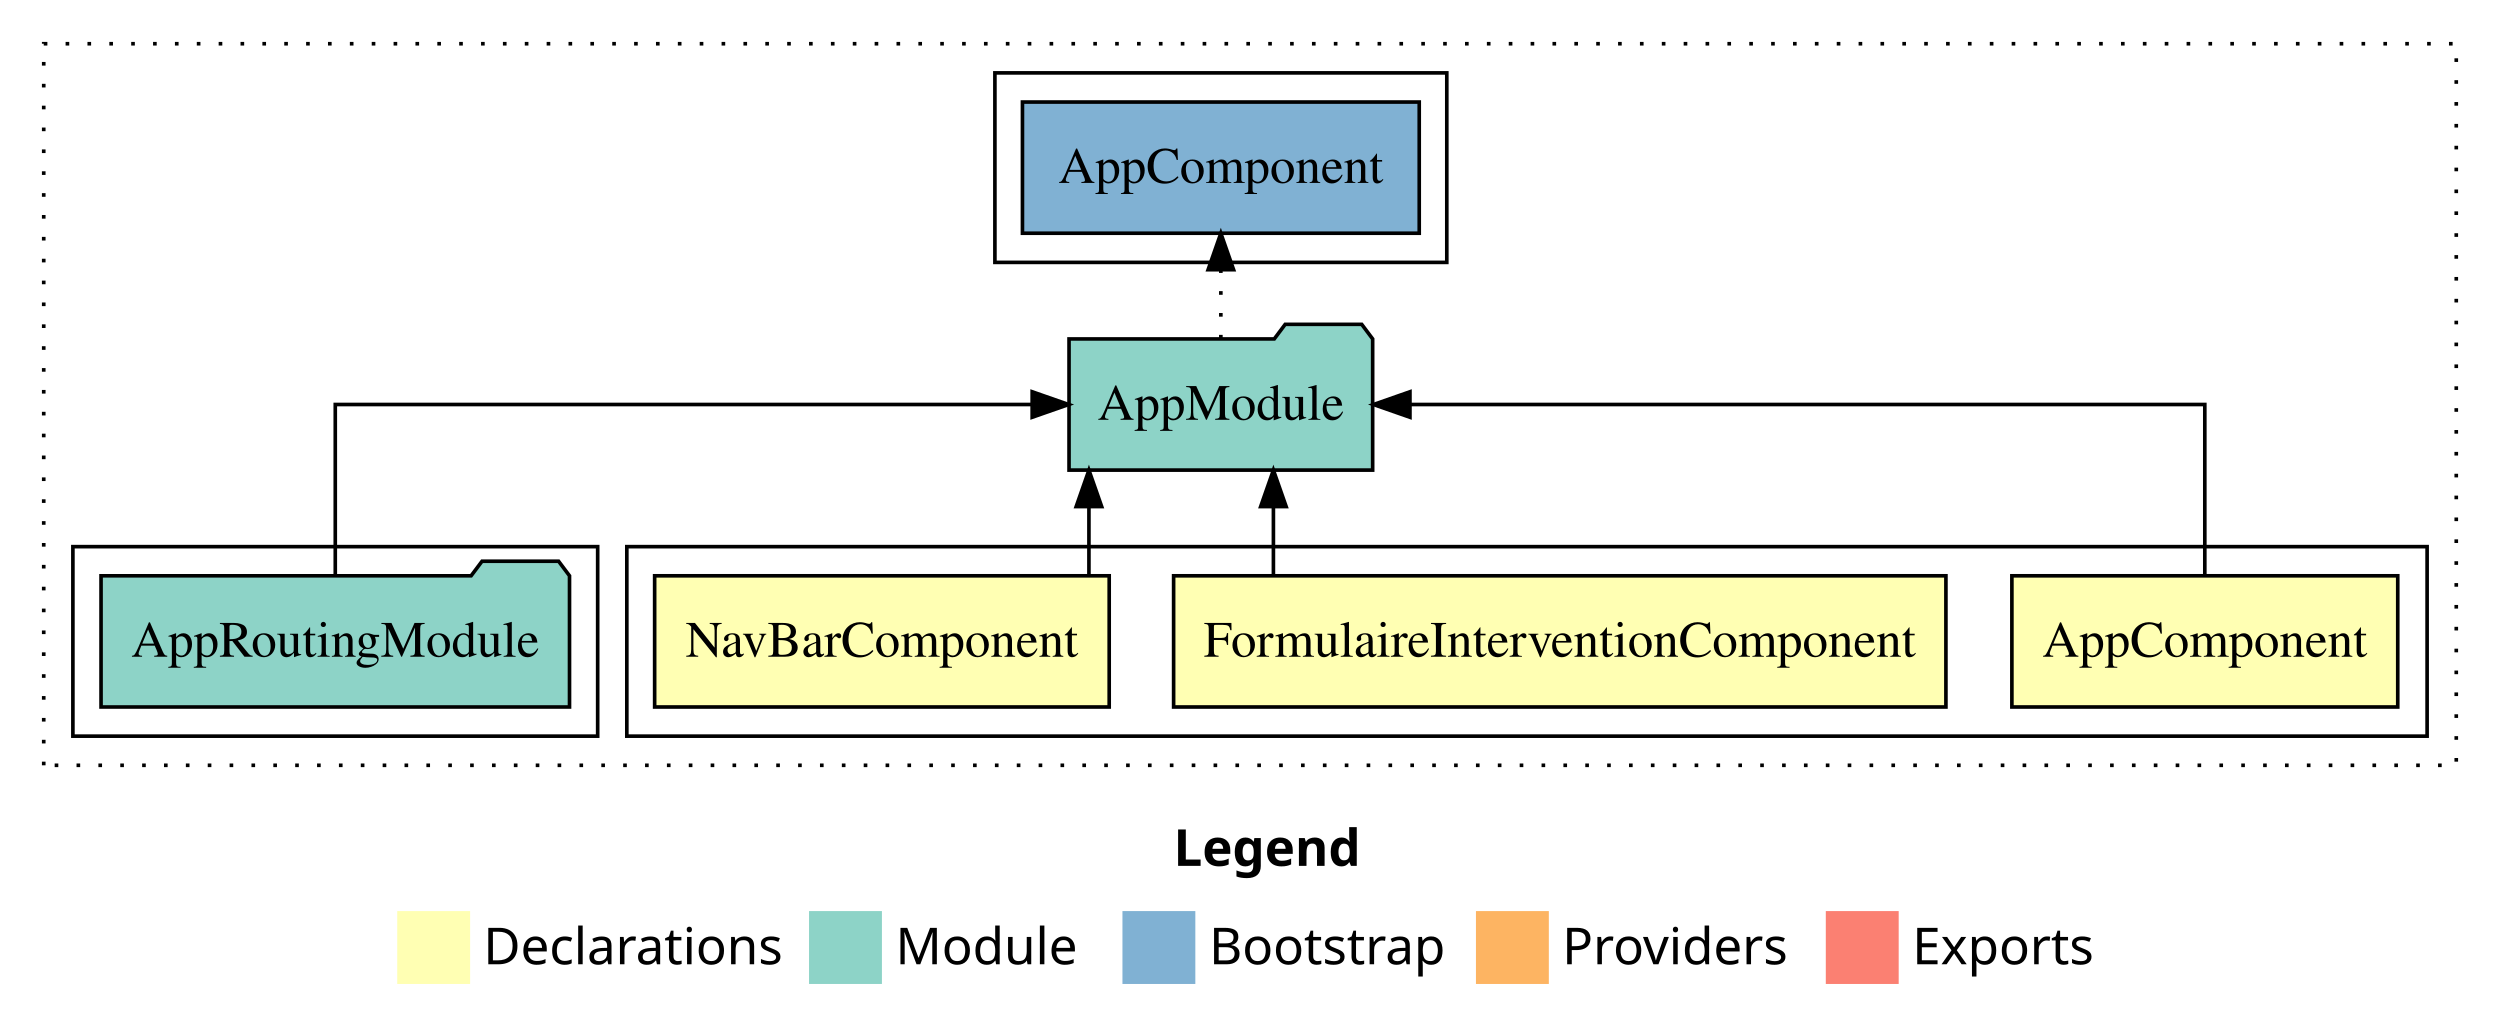
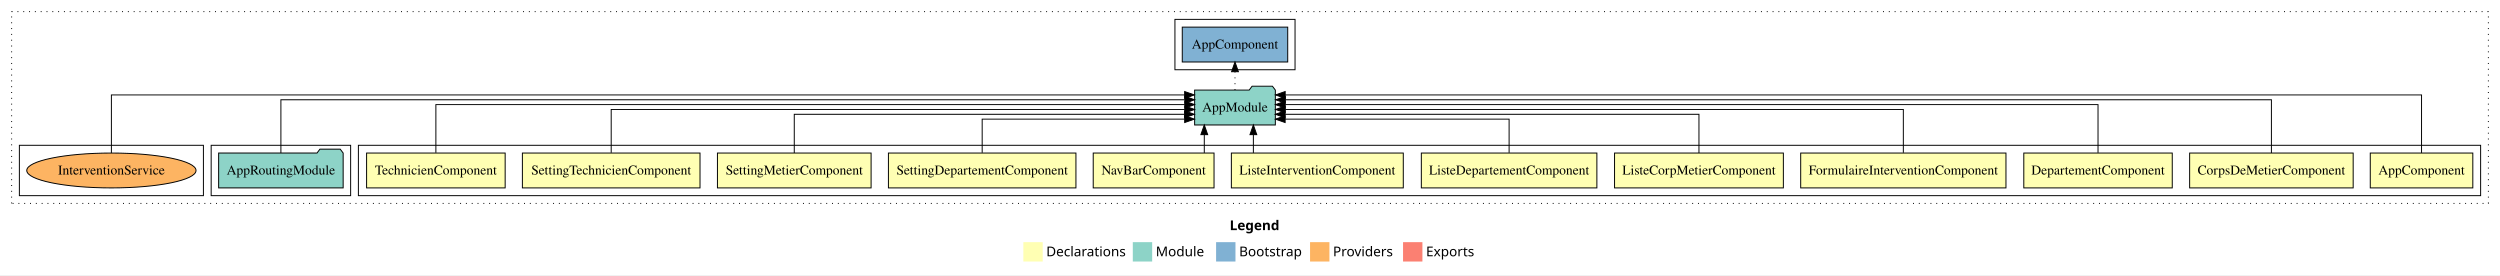
- <svg xmlns="http://www.w3.org/2000/svg" width="686pt" height="284pt" viewBox="0.00 0.00 686.00 284.00">
+ <svg xmlns="http://www.w3.org/2000/svg" width="2581pt" height="284pt" viewBox="0.00 0.00 2581.00 284.00">
  <g id="graph0" class="graph" transform="scale(1 1) rotate(0) translate(4 280)">
-     <polygon fill="#ffffff" stroke="transparent" points="-4,4 -4,-280 682,-280 682,4 -4,4" />
-     <text text-anchor="start" x="318.009" y="-42.4" font-family="sans-serif" font-weight="bold" font-size="14.00" fill="#000000">Legend</text>
-     <polygon fill="#ffffb3" stroke="transparent" points="105,-10 105,-30 125,-30 125,-10 105,-10" />
-     <text text-anchor="start" x="128.629" y="-15.4" font-family="sans-serif" font-size="14.00" fill="#000000">  Declarations</text>
-     <polygon fill="#8dd3c7" stroke="transparent" points="218,-10 218,-30 238,-30 238,-10 218,-10" />
-     <text text-anchor="start" x="241.725" y="-15.4" font-family="sans-serif" font-size="14.00" fill="#000000">  Module</text>
-     <polygon fill="#80b1d3" stroke="transparent" points="304,-10 304,-30 324,-30 324,-10 304,-10" />
-     <text text-anchor="start" x="327.781" y="-15.4" font-family="sans-serif" font-size="14.00" fill="#000000">  Bootstrap</text>
-     <polygon fill="#fdb462" stroke="transparent" points="401,-10 401,-30 421,-30 421,-10 401,-10" />
-     <text text-anchor="start" x="424.673" y="-15.4" font-family="sans-serif" font-size="14.00" fill="#000000">  Providers</text>
-     <polygon fill="#fb8072" stroke="transparent" points="497,-10 497,-30 517,-30 517,-10 497,-10" />
-     <text text-anchor="start" x="520.726" y="-15.4" font-family="sans-serif" font-size="14.00" fill="#000000">  Exports</text>
+     <polygon fill="#ffffff" stroke="transparent" points="-4,4 -4,-280 2577,-280 2577,4 -4,4" />
+     <text text-anchor="start" x="1265.509" y="-42.4" font-family="sans-serif" font-weight="bold" font-size="14.00" fill="#000000">Legend</text>
+     <polygon fill="#ffffb3" stroke="transparent" points="1052.5,-10 1052.5,-30 1072.5,-30 1072.5,-10 1052.5,-10" />
+     <text text-anchor="start" x="1076.129" y="-15.4" font-family="sans-serif" font-size="14.00" fill="#000000">  Declarations</text>
+     <polygon fill="#8dd3c7" stroke="transparent" points="1165.5,-10 1165.5,-30 1185.5,-30 1185.5,-10 1165.5,-10" />
+     <text text-anchor="start" x="1189.225" y="-15.4" font-family="sans-serif" font-size="14.00" fill="#000000">  Module</text>
+     <polygon fill="#80b1d3" stroke="transparent" points="1251.5,-10 1251.5,-30 1271.5,-30 1271.5,-10 1251.5,-10" />
+     <text text-anchor="start" x="1275.281" y="-15.4" font-family="sans-serif" font-size="14.00" fill="#000000">  Bootstrap</text>
+     <polygon fill="#fdb462" stroke="transparent" points="1348.5,-10 1348.5,-30 1368.5,-30 1368.5,-10 1348.5,-10" />
+     <text text-anchor="start" x="1372.173" y="-15.4" font-family="sans-serif" font-size="14.00" fill="#000000">  Providers</text>
+     <polygon fill="#fb8072" stroke="transparent" points="1444.5,-10 1444.5,-30 1464.5,-30 1464.5,-10 1444.5,-10" />
+     <text text-anchor="start" x="1468.226" y="-15.4" font-family="sans-serif" font-size="14.00" fill="#000000">  Exports</text>
    <g id="clust1" class="cluster">
-       <polygon fill="none" stroke="#000000" stroke-dasharray="1,5" points="8,-70 8,-268 670,-268 670,-70 8,-70" />
+       <polygon fill="none" stroke="#000000" stroke-dasharray="1,5" points="8,-70 8,-268 2565,-268 2565,-70 8,-70" />
    </g>
    <g id="clust2" class="cluster">
-       <polygon fill="none" stroke="#000000" points="168,-78 168,-130 662,-130 662,-78 168,-78" />
+       <polygon fill="none" stroke="#000000" points="366,-78 366,-130 2557,-130 2557,-78 366,-78" />
    </g>
-     <g id="clust6" class="cluster">
-       <polygon fill="none" stroke="#000000" points="16,-78 16,-130 160,-130 160,-78 16,-78" />
+     <g id="clust15" class="cluster">
+       <polygon fill="none" stroke="#000000" points="214,-78 214,-130 358,-130 358,-78 214,-78" />
    </g>
-     <g id="clust8" class="cluster">
-       <polygon fill="none" stroke="#000000" points="269,-208 269,-260 393,-260 393,-208 269,-208" />
+     <g id="clust17" class="cluster">
+       <polygon fill="none" stroke="#000000" points="1209,-208 1209,-260 1333,-260 1333,-208 1209,-208" />
+     </g>
+     <g id="clust18" class="cluster">
+       <polygon fill="none" stroke="#000000" points="16,-78 16,-130 206,-130 206,-78 16,-78" />
    </g>
    <g id="node1" class="node">
-       <polygon fill="#ffffb3" stroke="#000000" points="653.94,-122 548.06,-122 548.06,-86 653.94,-86 653.94,-122" />
-       <text text-anchor="middle" x="601" y="-99.8" font-family="Times,serif" font-size="14.00" fill="#000000">AppComponent</text>
+       <polygon fill="#ffffb3" stroke="#000000" points="2548.94,-122 2443.06,-122 2443.06,-86 2548.94,-86 2548.94,-122" />
+       <text text-anchor="middle" x="2496" y="-99.8" font-family="Times,serif" font-size="14.00" fill="#000000">AppComponent</text>
+     </g>
+     <g id="node13" class="node">
+       <polygon fill="#8dd3c7" stroke="#000000" points="1312.657,-187 1309.657,-191 1288.657,-191 1285.657,-187 1229.343,-187 1229.343,-151 1312.657,-151 1312.657,-187" />
+       <text text-anchor="middle" x="1271" y="-164.8" font-family="Times,serif" font-size="14.00" fill="#000000">AppModule</text>
+     </g>
+     <g id="edge1" class="edge">
+       <path fill="none" stroke="#000000" d="M2496,-122.091C2496,-145.133 2496,-182 2496,-182 2496,-182 1322.813,-182 1322.813,-182" />
+       <polygon fill="#000000" stroke="#000000" points="1322.813,-178.5 1312.813,-182 1322.813,-185.5 1322.813,-178.5" />
+     </g>
+     <g id="node2" class="node">
+       <polygon fill="#ffffb3" stroke="#000000" points="2425.412,-122 2256.588,-122 2256.588,-86 2425.412,-86 2425.412,-122" />
+       <text text-anchor="middle" x="2341" y="-99.8" font-family="Times,serif" font-size="14.00" fill="#000000">CorpsDeMetierComponent</text>
+     </g>
+     <g id="edge2" class="edge">
+       <path fill="none" stroke="#000000" d="M2341,-122.045C2341,-143.662 2341,-177 2341,-177 2341,-177 1322.945,-177 1322.945,-177" />
+       <polygon fill="#000000" stroke="#000000" points="1322.945,-173.5 1312.945,-177 1322.945,-180.5 1322.945,-173.5" />
+     </g>
+     <g id="node3" class="node">
+       <polygon fill="#ffffb3" stroke="#000000" points="2238.63,-122 2085.37,-122 2085.37,-86 2238.63,-86 2238.63,-122" />
+       <text text-anchor="middle" x="2162" y="-99.8" font-family="Times,serif" font-size="14.00" fill="#000000">DepartementComponent</text>
+     </g>
+     <g id="edge3" class="edge">
+       <path fill="none" stroke="#000000" d="M2162,-122.223C2162,-142.365 2162,-172 2162,-172 2162,-172 1322.78,-172 1322.78,-172" />
+       <polygon fill="#000000" stroke="#000000" points="1322.78,-168.5 1312.78,-172 1322.78,-175.5 1322.78,-168.5" />
    </g>
    <g id="node4" class="node">
-       <polygon fill="#8dd3c7" stroke="#000000" points="372.657,-187 369.657,-191 348.657,-191 345.657,-187 289.343,-187 289.343,-151 372.657,-151 372.657,-187" />
-       <text text-anchor="middle" x="331" y="-164.8" font-family="Times,serif" font-size="14.00" fill="#000000">AppModule</text>
+       <polygon fill="#ffffb3" stroke="#000000" points="2066.959,-122 1855.041,-122 1855.041,-86 2066.959,-86 2066.959,-122" />
+       <text text-anchor="middle" x="1961" y="-99.8" font-family="Times,serif" font-size="14.00" fill="#000000">FormulaireInterventionComponent</text>
    </g>
-     <g id="edge1" class="edge">
-       <path fill="none" stroke="#000000" d="M601,-122.106C601,-141.339 601,-169 601,-169 601,-169 382.891,-169 382.891,-169" />
-       <polygon fill="#000000" stroke="#000000" points="382.891,-165.5 372.891,-169 382.891,-172.5 382.891,-165.5" />
+     <g id="edge4" class="edge">
+       <path fill="none" stroke="#000000" d="M1961,-122.222C1961,-140.828 1961,-167 1961,-167 1961,-167 1322.866,-167 1322.866,-167" />
+       <polygon fill="#000000" stroke="#000000" points="1322.866,-163.5 1312.866,-167 1322.866,-170.5 1322.866,-163.5" />
    </g>
-     <g id="node2" class="node">
-       <polygon fill="#ffffb3" stroke="#000000" points="529.959,-122 318.041,-122 318.041,-86 529.959,-86 529.959,-122" />
-       <text text-anchor="middle" x="424" y="-99.8" font-family="Times,serif" font-size="14.00" fill="#000000">FormulaireInterventionComponent</text>
+     <g id="node5" class="node">
+       <polygon fill="#ffffb3" stroke="#000000" points="1837.139,-122 1662.861,-122 1662.861,-86 1837.139,-86 1837.139,-122" />
+       <text text-anchor="middle" x="1750" y="-99.8" font-family="Times,serif" font-size="14.00" fill="#000000">ListeCorpMetierComponent</text>
    </g>
-     <g id="edge2" class="edge">
-       <path fill="none" stroke="#000000" d="M345.424,-122.106C345.424,-122.106 345.424,-140.991 345.424,-140.991" />
-       <polygon fill="#000000" stroke="#000000" points="341.924,-140.991 345.424,-150.991 348.924,-140.991 341.924,-140.991" />
-     </g>
-     <g id="node3" class="node">
-       <polygon fill="#ffffb3" stroke="#000000" points="300.365,-122 175.635,-122 175.635,-86 300.365,-86 300.365,-122" />
-       <text text-anchor="middle" x="238" y="-99.8" font-family="Times,serif" font-size="14.00" fill="#000000">NavBarComponent</text>
-     </g>
-     <g id="edge3" class="edge">
-       <path fill="none" stroke="#000000" d="M294.802,-122.106C294.802,-122.106 294.802,-140.991 294.802,-140.991" />
-       <polygon fill="#000000" stroke="#000000" points="291.302,-140.991 294.802,-150.991 298.302,-140.991 291.302,-140.991" />
+     <g id="edge5" class="edge">
+       <path fill="none" stroke="#000000" d="M1750,-122.034C1750,-139.06 1750,-162 1750,-162 1750,-162 1322.67,-162 1322.67,-162" />
+       <polygon fill="#000000" stroke="#000000" points="1322.67,-158.5 1312.67,-162 1322.67,-165.5 1322.67,-158.5" />
    </g>
    <g id="node6" class="node">
-       <polygon fill="#80b1d3" stroke="#000000" points="385.439,-252 276.561,-252 276.561,-216 385.439,-216 385.439,-252" />
-       <text text-anchor="middle" x="331" y="-229.8" font-family="Times,serif" font-size="14.00" fill="#000000">AppComponent </text>
+       <polygon fill="#ffffb3" stroke="#000000" points="1644.623,-122 1463.377,-122 1463.377,-86 1644.623,-86 1644.623,-122" />
+       <text text-anchor="middle" x="1554" y="-99.8" font-family="Times,serif" font-size="14.00" fill="#000000">ListeDepartementComponent</text>
    </g>
-     <g id="edge5" class="edge">
-       <path fill="none" stroke="#000000" stroke-dasharray="1,5" d="M331,-187.106C331,-187.106 331,-205.991 331,-205.991" />
-       <polygon fill="#000000" stroke="#000000" points="327.5,-205.991 331,-215.991 334.5,-205.991 327.5,-205.991" />
+     <g id="edge6" class="edge">
+       <path fill="none" stroke="#000000" d="M1554,-122.24C1554,-137.571 1554,-157 1554,-157 1554,-157 1322.758,-157 1322.758,-157" />
+       <polygon fill="#000000" stroke="#000000" points="1322.758,-153.5 1312.758,-157 1322.758,-160.5 1322.758,-153.5" />
    </g>
-     <g id="node5" class="node">
-       <polygon fill="#8dd3c7" stroke="#000000" points="152.274,-122 149.274,-126 128.274,-126 125.274,-122 23.726,-122 23.726,-86 152.274,-86 152.274,-122" />
-       <text text-anchor="middle" x="88" y="-99.8" font-family="Times,serif" font-size="14.00" fill="#000000">AppRoutingModule</text>
+     <g id="node7" class="node">
+       <polygon fill="#ffffb3" stroke="#000000" points="1444.748,-122 1267.252,-122 1267.252,-86 1444.748,-86 1444.748,-122" />
+       <text text-anchor="middle" x="1356" y="-99.8" font-family="Times,serif" font-size="14.00" fill="#000000">ListeInterventionComponent</text>
    </g>
-     <g id="edge4" class="edge">
-       <path fill="none" stroke="#000000" d="M88,-122.106C88,-141.339 88,-169 88,-169 88,-169 279.227,-169 279.227,-169" />
-       <polygon fill="#000000" stroke="#000000" points="279.227,-172.5 289.227,-169 279.227,-165.5 279.227,-172.5" />
+     <g id="edge7" class="edge">
+       <path fill="none" stroke="#000000" d="M1289.977,-122.106C1289.977,-122.106 1289.977,-140.991 1289.977,-140.991" />
+       <polygon fill="#000000" stroke="#000000" points="1286.477,-140.991 1289.977,-150.991 1293.477,-140.991 1286.477,-140.991" />
+     </g>
+     <g id="node8" class="node">
+       <polygon fill="#ffffb3" stroke="#000000" points="1249.366,-122 1124.634,-122 1124.634,-86 1249.366,-86 1249.366,-122" />
+       <text text-anchor="middle" x="1187" y="-99.8" font-family="Times,serif" font-size="14.00" fill="#000000">NavBarComponent</text>
+     </g>
+     <g id="edge8" class="edge">
+       <path fill="none" stroke="#000000" d="M1239.302,-122.106C1239.302,-122.106 1239.302,-140.991 1239.302,-140.991" />
+       <polygon fill="#000000" stroke="#000000" points="1235.802,-140.991 1239.302,-150.991 1242.802,-140.991 1235.802,-140.991" />
+     </g>
+     <g id="node9" class="node">
+       <polygon fill="#ffffb3" stroke="#000000" points="1106.799,-122 913.201,-122 913.201,-86 1106.799,-86 1106.799,-122" />
+       <text text-anchor="middle" x="1010" y="-99.8" font-family="Times,serif" font-size="14.00" fill="#000000">SettingDepartementComponent</text>
+     </g>
+     <g id="edge9" class="edge">
+       <path fill="none" stroke="#000000" d="M1010,-122.24C1010,-137.571 1010,-157 1010,-157 1010,-157 1219.066,-157 1219.066,-157" />
+       <polygon fill="#000000" stroke="#000000" points="1219.066,-160.5 1229.066,-157 1219.066,-153.5 1219.066,-160.5" />
+     </g>
+     <g id="node10" class="node">
+       <polygon fill="#ffffb3" stroke="#000000" points="895.317,-122 736.683,-122 736.683,-86 895.317,-86 895.317,-122" />
+       <text text-anchor="middle" x="816" y="-99.8" font-family="Times,serif" font-size="14.00" fill="#000000">SettingMetierComponent</text>
+     </g>
+     <g id="edge10" class="edge">
+       <path fill="none" stroke="#000000" d="M816,-122.034C816,-139.06 816,-162 816,-162 816,-162 1219.01,-162 1219.01,-162" />
+       <polygon fill="#000000" stroke="#000000" points="1219.01,-165.5 1229.01,-162 1219.01,-158.5 1219.01,-165.5" />
+     </g>
+     <g id="node11" class="node">
+       <polygon fill="#ffffb3" stroke="#000000" points="718.694,-122 535.306,-122 535.306,-86 718.694,-86 718.694,-122" />
+       <text text-anchor="middle" x="627" y="-99.8" font-family="Times,serif" font-size="14.00" fill="#000000">SettingTechnicienComponent</text>
+     </g>
+     <g id="edge11" class="edge">
+       <path fill="none" stroke="#000000" d="M627,-122.222C627,-140.828 627,-167 627,-167 627,-167 1219.242,-167 1219.242,-167" />
+       <polygon fill="#000000" stroke="#000000" points="1219.242,-170.5 1229.242,-167 1219.242,-163.5 1219.242,-170.5" />
+     </g>
+     <g id="node12" class="node">
+       <polygon fill="#ffffb3" stroke="#000000" points="517.525,-122 374.475,-122 374.475,-86 517.525,-86 517.525,-122" />
+       <text text-anchor="middle" x="446" y="-99.8" font-family="Times,serif" font-size="14.00" fill="#000000">TechnicienComponent</text>
+     </g>
+     <g id="edge12" class="edge">
+       <path fill="none" stroke="#000000" d="M446,-122.223C446,-142.365 446,-172 446,-172 446,-172 1219.239,-172 1219.239,-172" />
+       <polygon fill="#000000" stroke="#000000" points="1219.239,-175.5 1229.239,-172 1219.239,-168.5 1219.239,-175.5" />
+     </g>
+     <g id="node15" class="node">
+       <polygon fill="#80b1d3" stroke="#000000" points="1325.439,-252 1216.561,-252 1216.561,-216 1325.439,-216 1325.439,-252" />
+       <text text-anchor="middle" x="1271" y="-229.8" font-family="Times,serif" font-size="14.00" fill="#000000">AppComponent </text>
+     </g>
+     <g id="edge14" class="edge">
+       <path fill="none" stroke="#000000" stroke-dasharray="1,5" d="M1271,-187.106C1271,-187.106 1271,-205.991 1271,-205.991" />
+       <polygon fill="#000000" stroke="#000000" points="1267.5,-205.991 1271,-215.991 1274.5,-205.991 1267.5,-205.991" />
+     </g>
+     <g id="node14" class="node">
+       <polygon fill="#8dd3c7" stroke="#000000" points="350.274,-122 347.274,-126 326.274,-126 323.274,-122 221.726,-122 221.726,-86 350.274,-86 350.274,-122" />
+       <text text-anchor="middle" x="286" y="-99.8" font-family="Times,serif" font-size="14.00" fill="#000000">AppRoutingModule</text>
+     </g>
+     <g id="edge13" class="edge">
+       <path fill="none" stroke="#000000" d="M286,-122.045C286,-143.662 286,-177 286,-177 286,-177 1219.305,-177 1219.305,-177" />
+       <polygon fill="#000000" stroke="#000000" points="1219.305,-180.5 1229.305,-177 1219.305,-173.5 1219.305,-180.5" />
+     </g>
+     <g id="node16" class="node">
+       <ellipse fill="#fdb462" stroke="#000000" cx="111" cy="-104" rx="87.377" ry="18" />
+       <text text-anchor="middle" x="111" y="-99.8" font-family="Times,serif" font-size="14.00" fill="#000000">InterventionService</text>
+     </g>
+     <g id="edge15" class="edge">
+       <path fill="none" stroke="#000000" d="M111,-122.091C111,-145.133 111,-182 111,-182 111,-182 1219.03,-182 1219.03,-182" />
+       <polygon fill="#000000" stroke="#000000" points="1219.03,-185.5 1229.03,-182 1219.03,-178.5 1219.03,-185.5" />
    </g>
  </g>
</svg>
